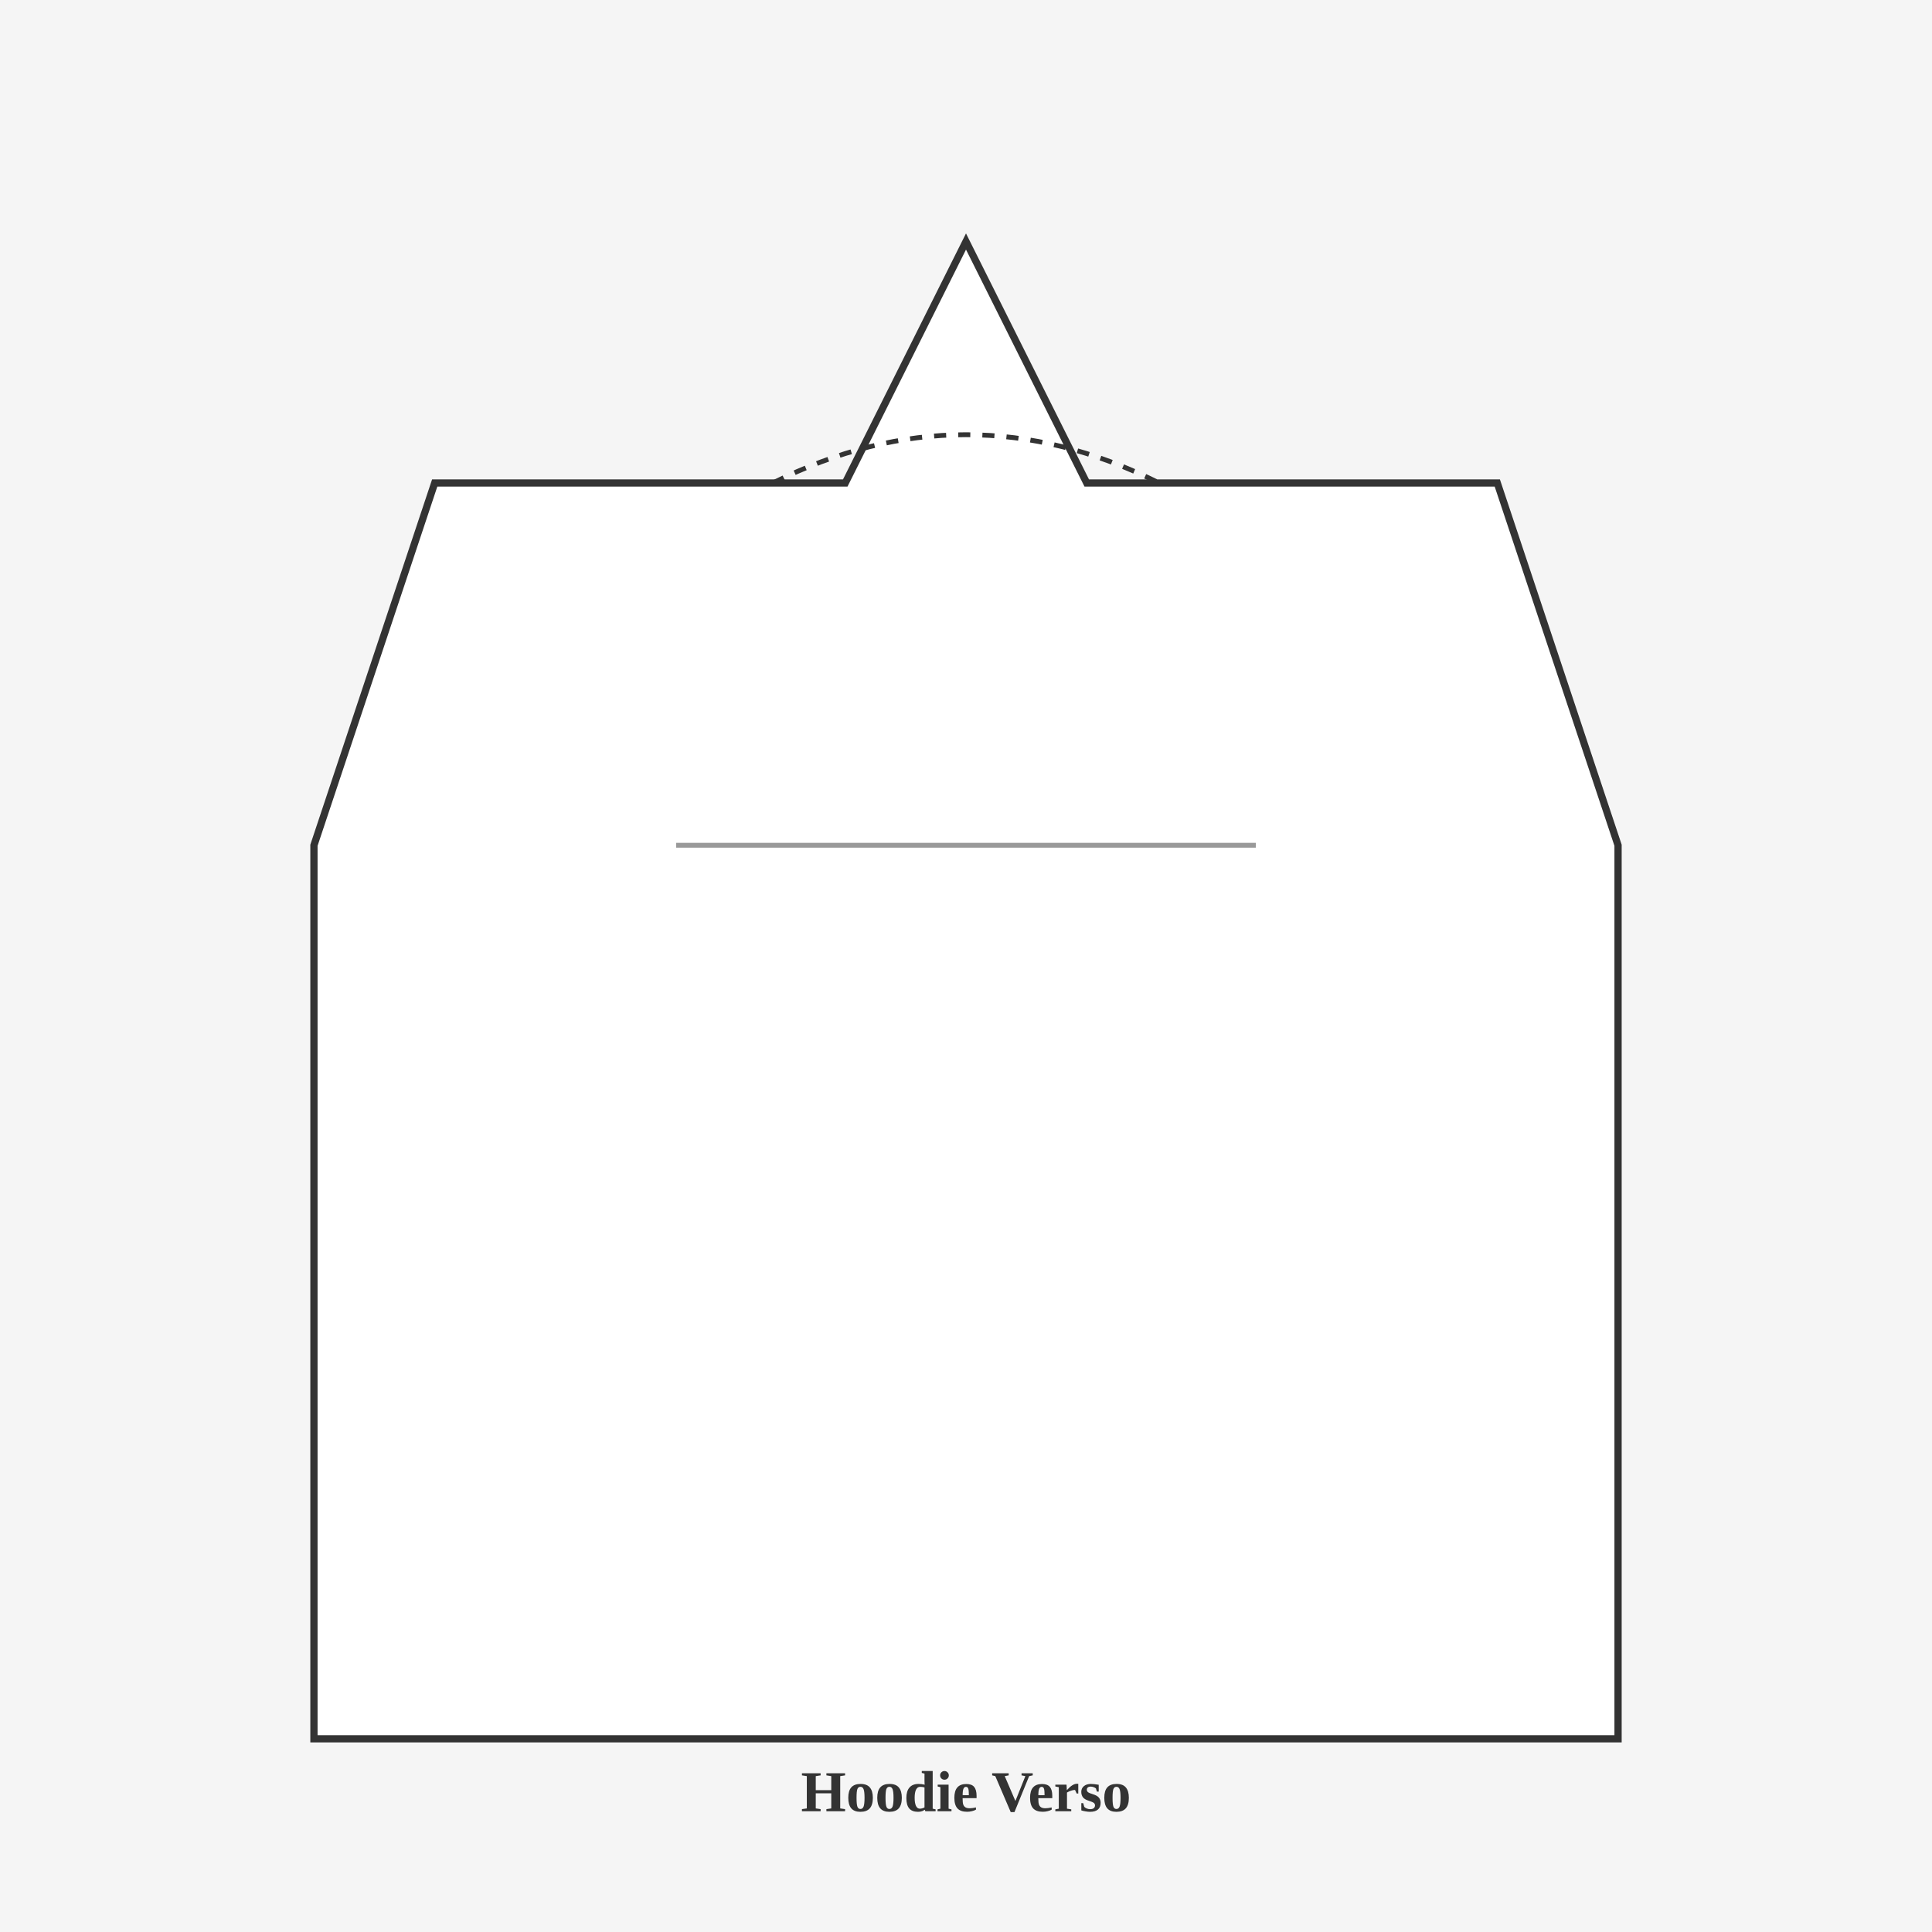
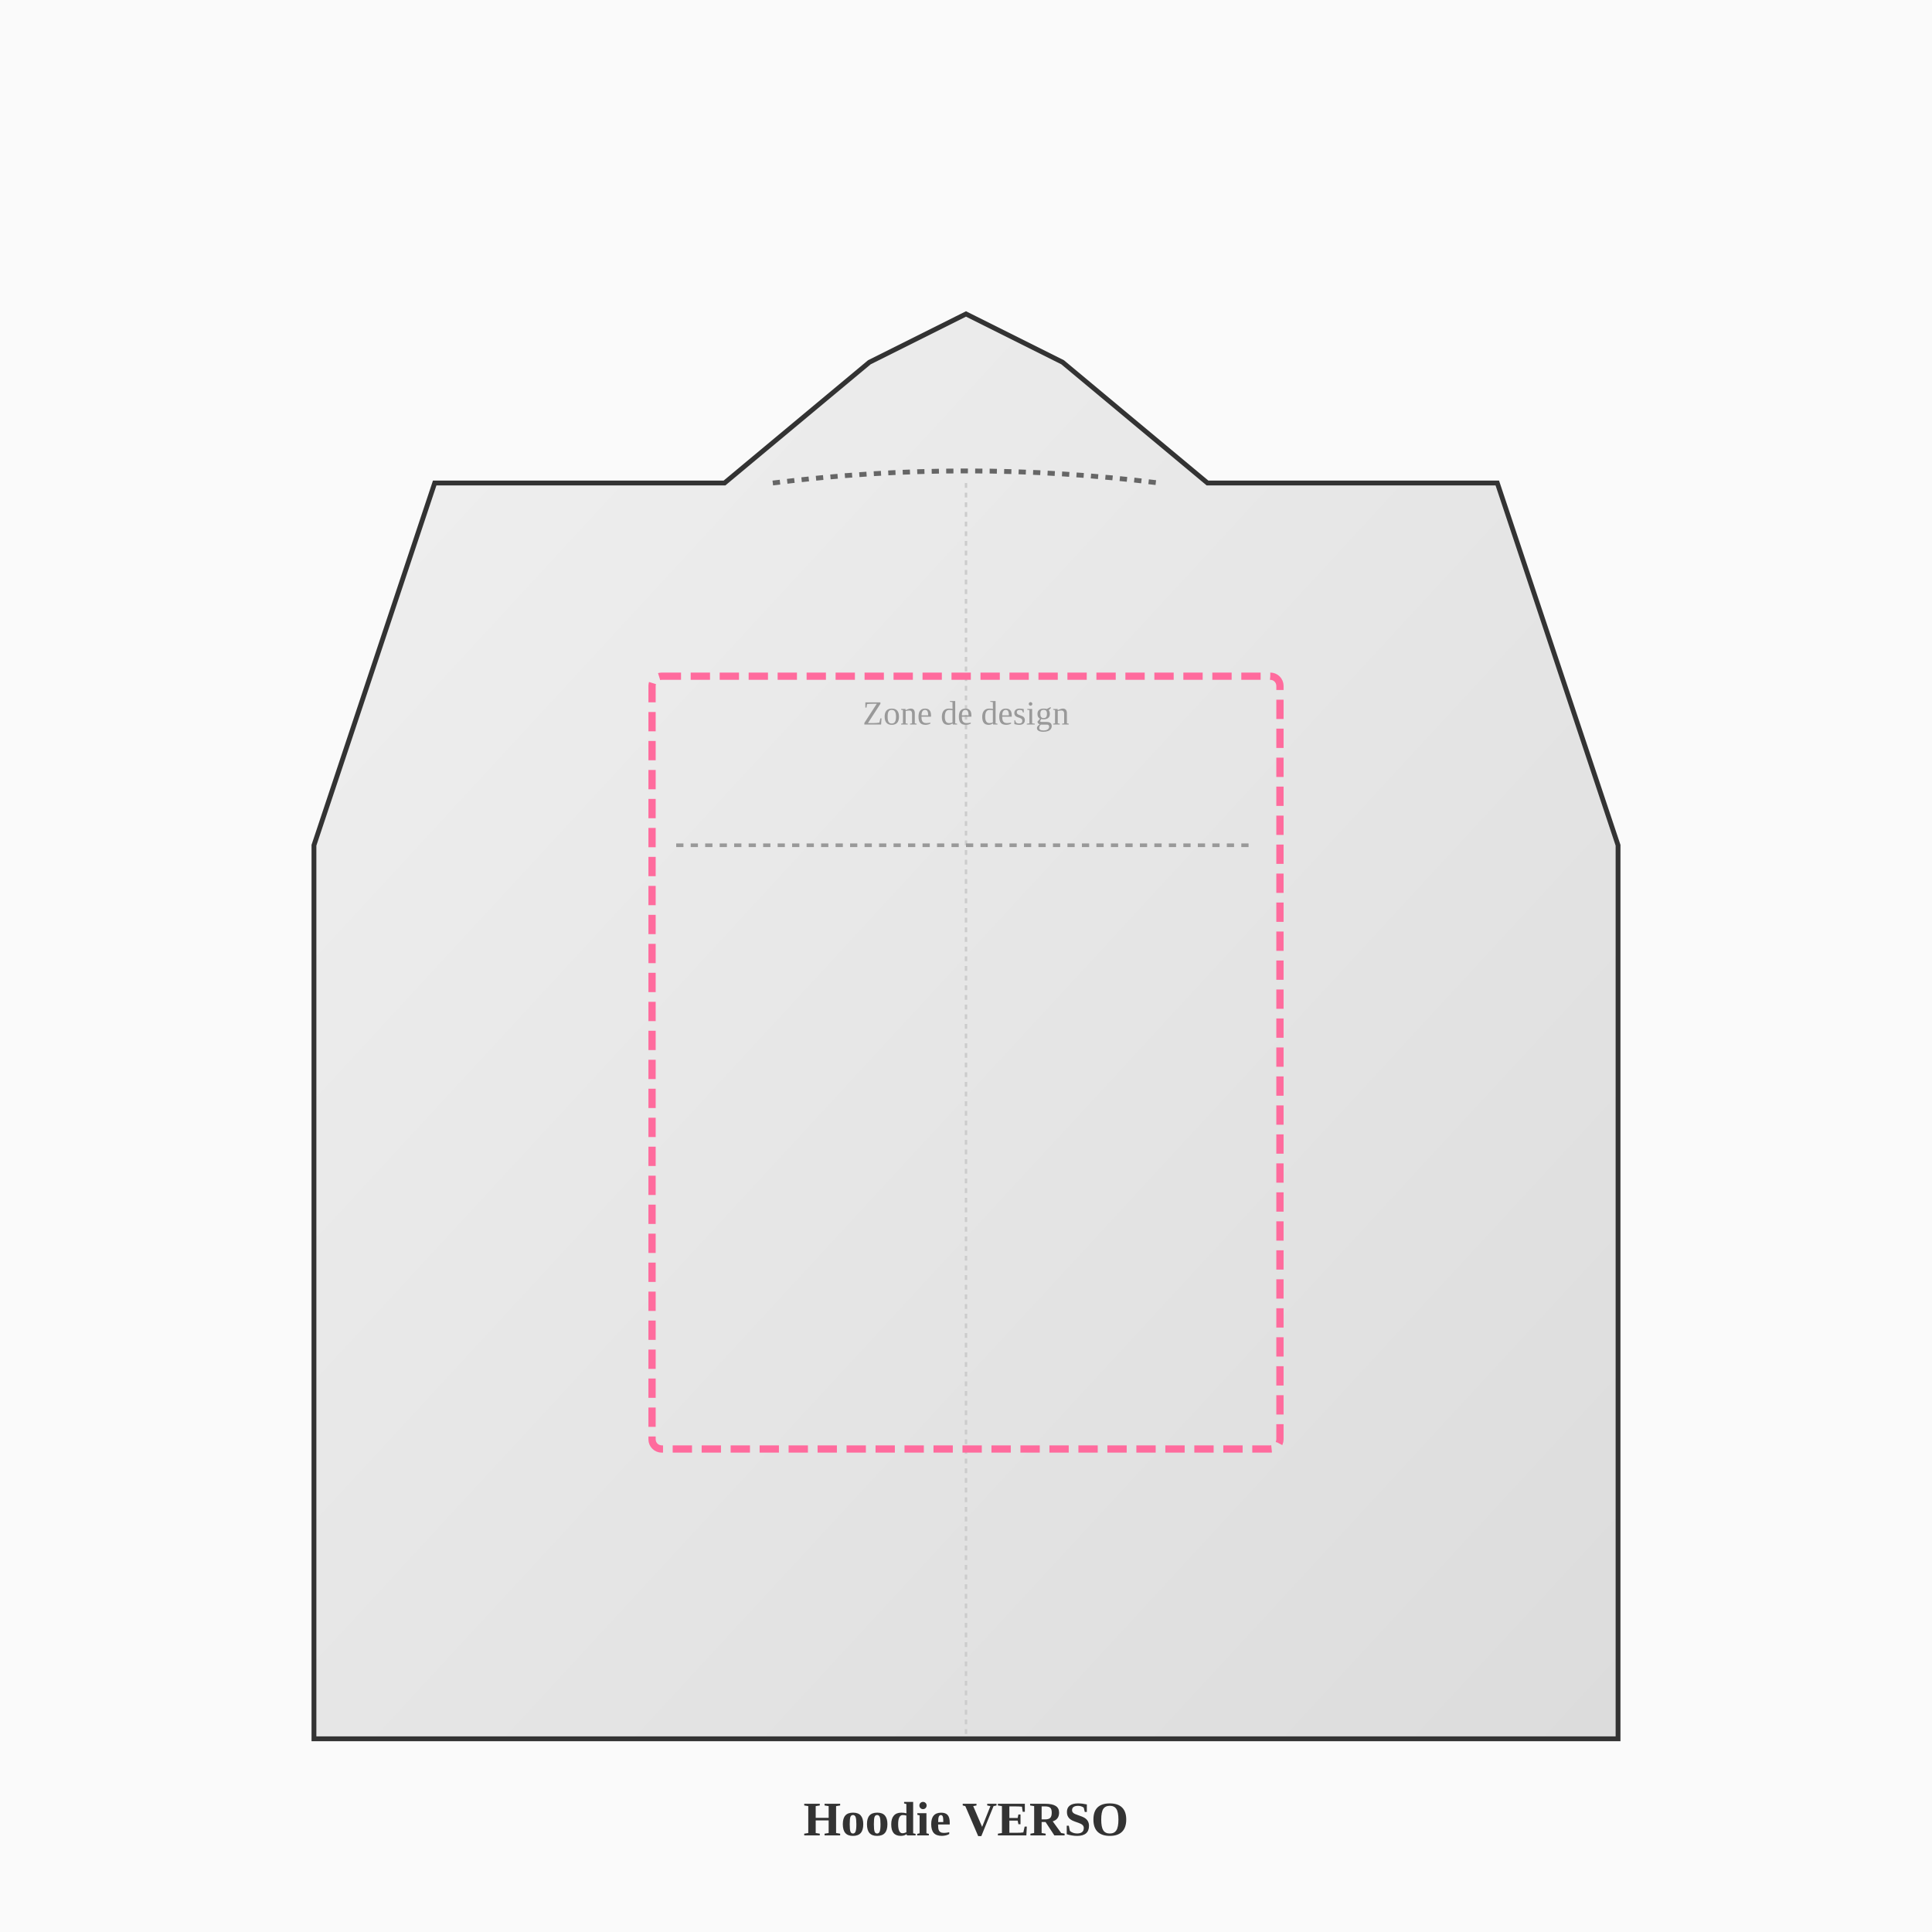
<svg xmlns="http://www.w3.org/2000/svg" width="800" height="800" viewBox="0 0 800 800">
-   <rect width="800" height="800" fill="#f5f5f5" />
-   <path d="M 180 200 L 350 200 L 400 100 L 450 200 L 620 200 L 670 350 L 670 720 L 130 720 L 130 350 Z" fill="white" stroke="#333" stroke-width="3" />
-   <path d="M 320 200 Q 400 160 480 200" fill="none" stroke="#333" stroke-width="2" stroke-dasharray="5,5" />
-   <line x1="280" y1="350" x2="520" y2="350" stroke="#999" stroke-width="2" />
-   <text x="400" y="750" font-size="24" font-weight="bold" text-anchor="middle" fill="#333">Hoodie Verso</text>
+   <defs>
+     <linearGradient id="hoodieGrad" x1="0%" y1="0%" x2="100%" y2="100%">
+       <stop offset="0%" style="stop-color:#f0f0f0;stop-opacity:1" />
+       <stop offset="100%" style="stop-color:#dcdcdc;stop-opacity:1" />
+     </linearGradient>
+   </defs>
+   <rect width="800" height="800" fill="#fafafa" />
+   <path d="M 180 200 L 300 200 L 360 150 L 400 130 L 440 150 L 500 200 L 620 200 L 670 350 L 670 720 L 130 720 L 130 350 Z" fill="url(#hoodieGrad)" stroke="#333" stroke-width="2" />
+   <path d="M 320 200 Q 400 190 480 200" fill="none" stroke="#666" stroke-width="2" stroke-dasharray="3,3" />
+   <line x1="400" y1="200" x2="400" y2="720" stroke="#ccc" stroke-width="1" stroke-dasharray="2,2" />
+   <line x1="280" y1="350" x2="520" y2="350" stroke="#999" stroke-width="1.5" stroke-dasharray="3,3" />
+   <rect x="270" y="280" width="260" height="320" fill="none" stroke="#FF6B9D" stroke-width="3" stroke-dasharray="8,4" rx="4" />
+   <text x="400" y="300" font-size="14" fill="#999" text-anchor="middle">Zone de design</text>
+   <text x="400" y="760" font-size="20" font-weight="bold" text-anchor="middle" fill="#333">Hoodie VERSO</text>
</svg>
